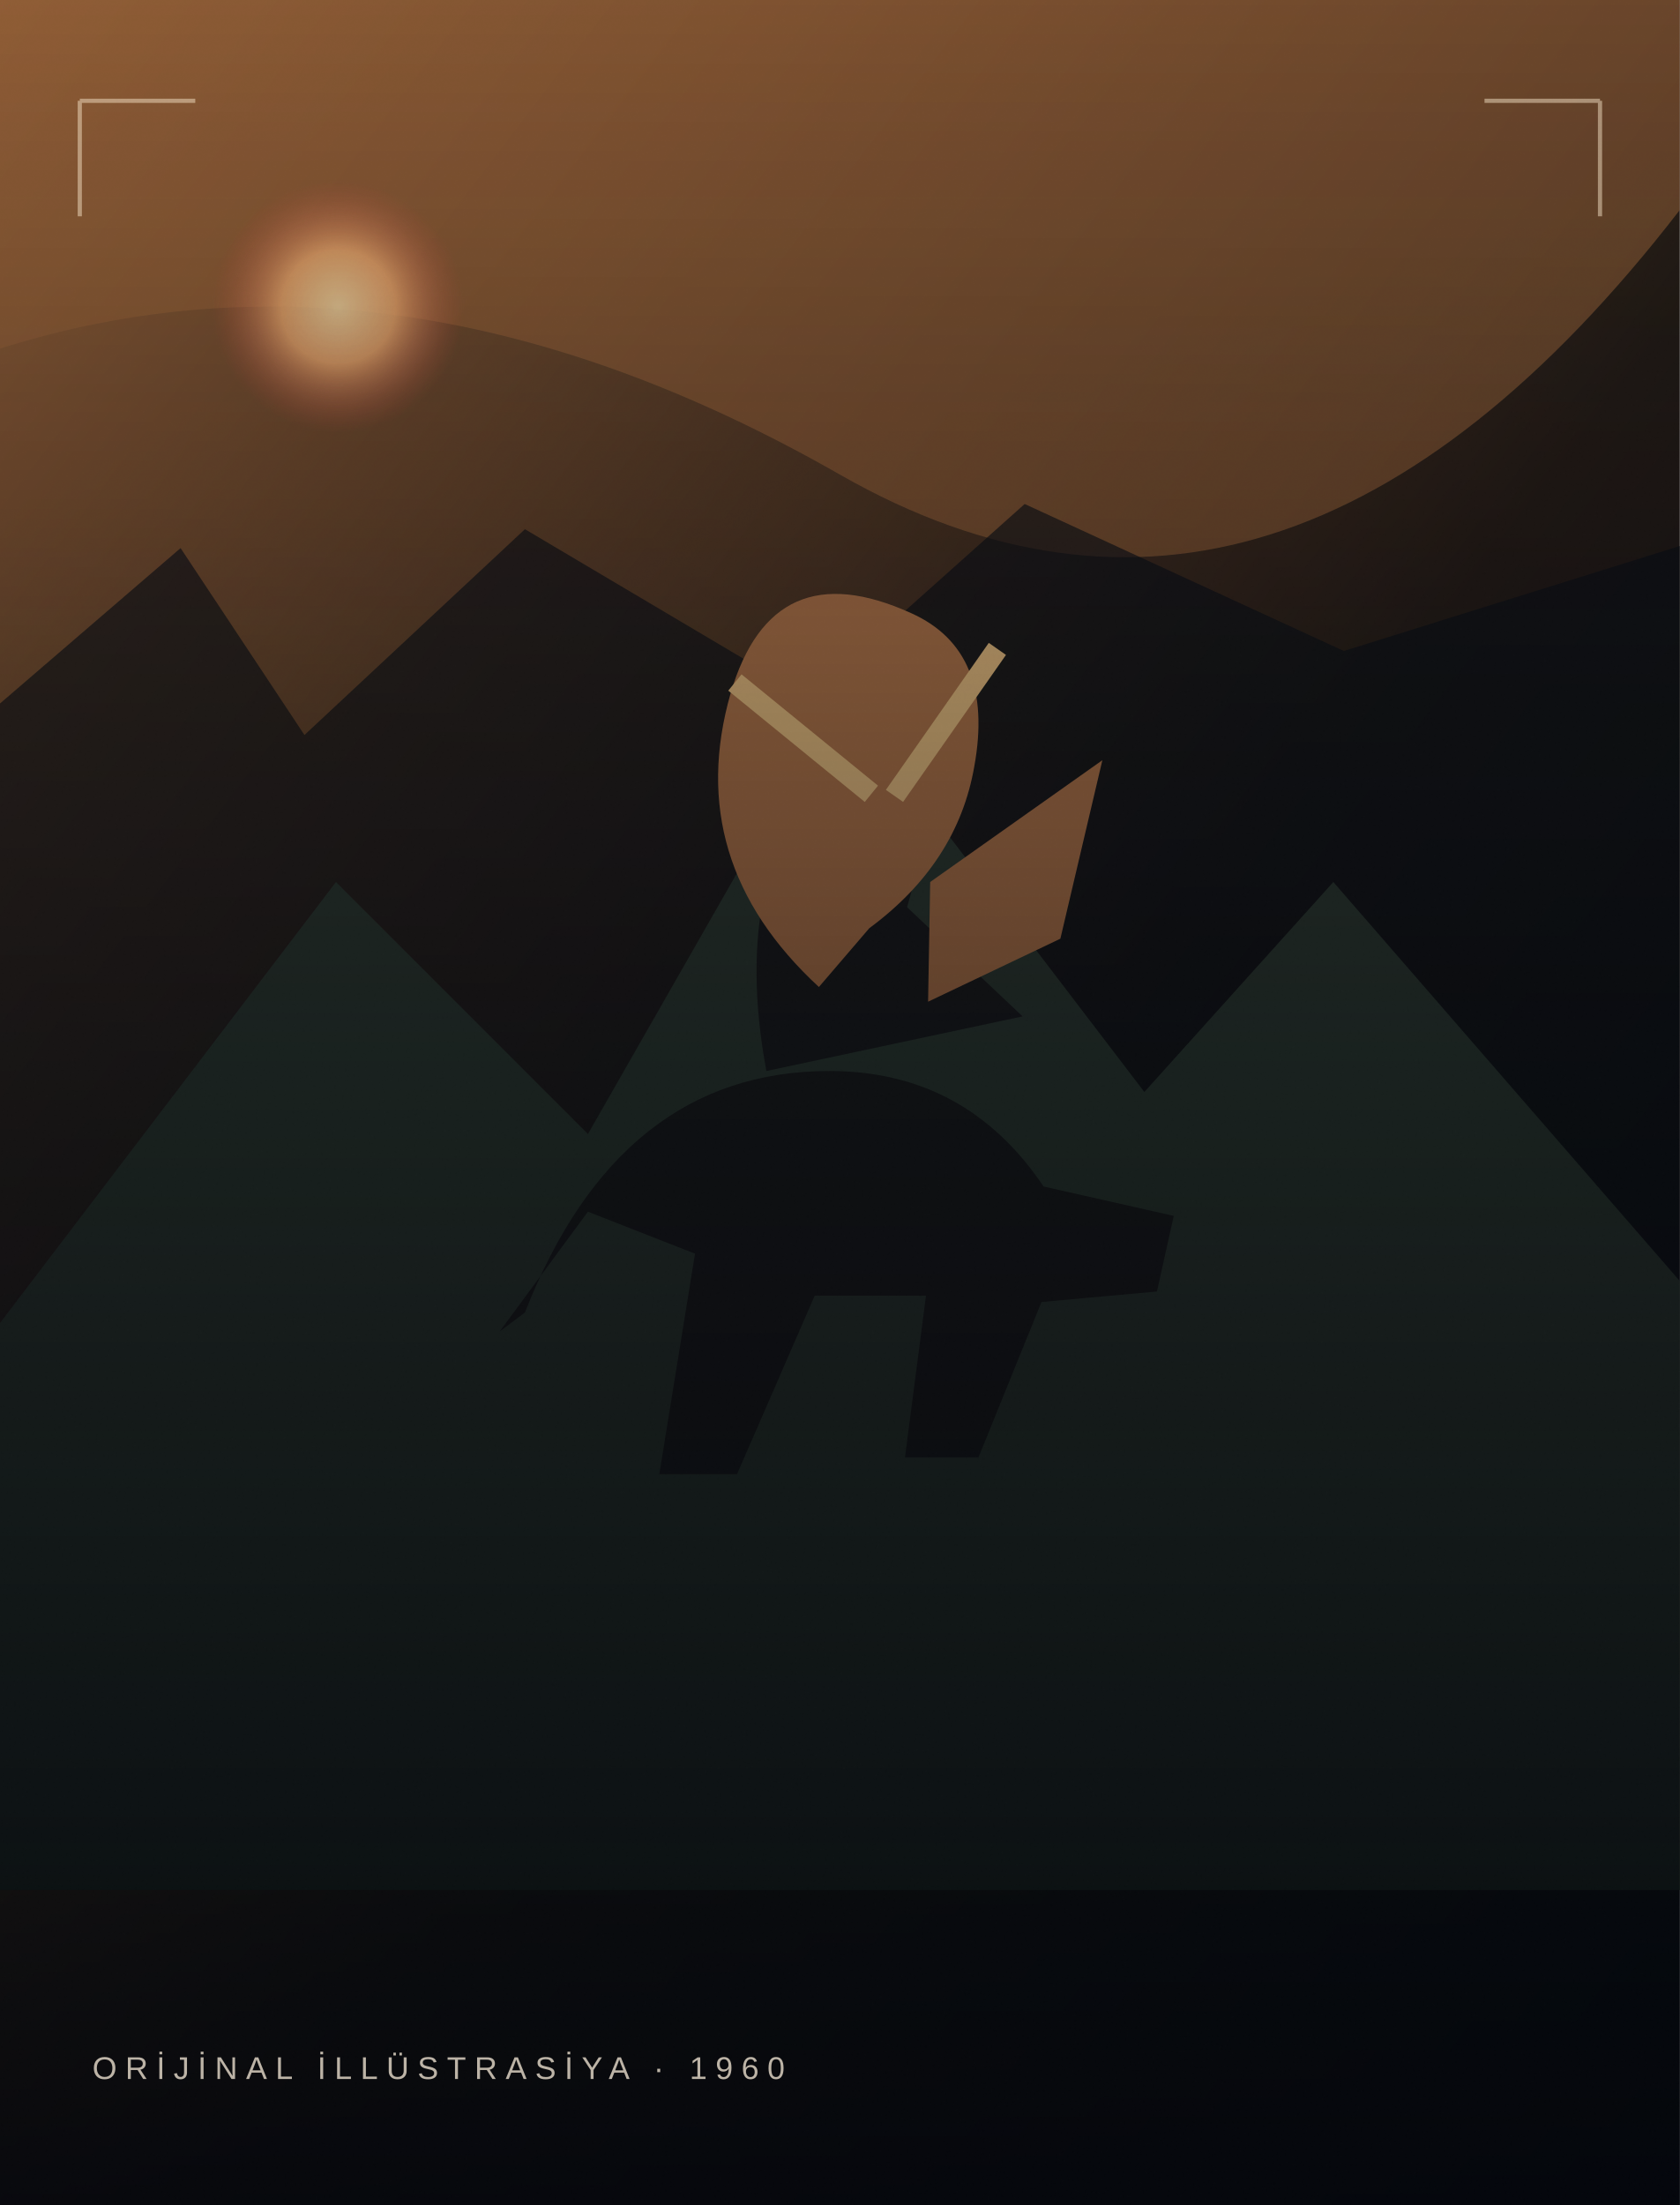
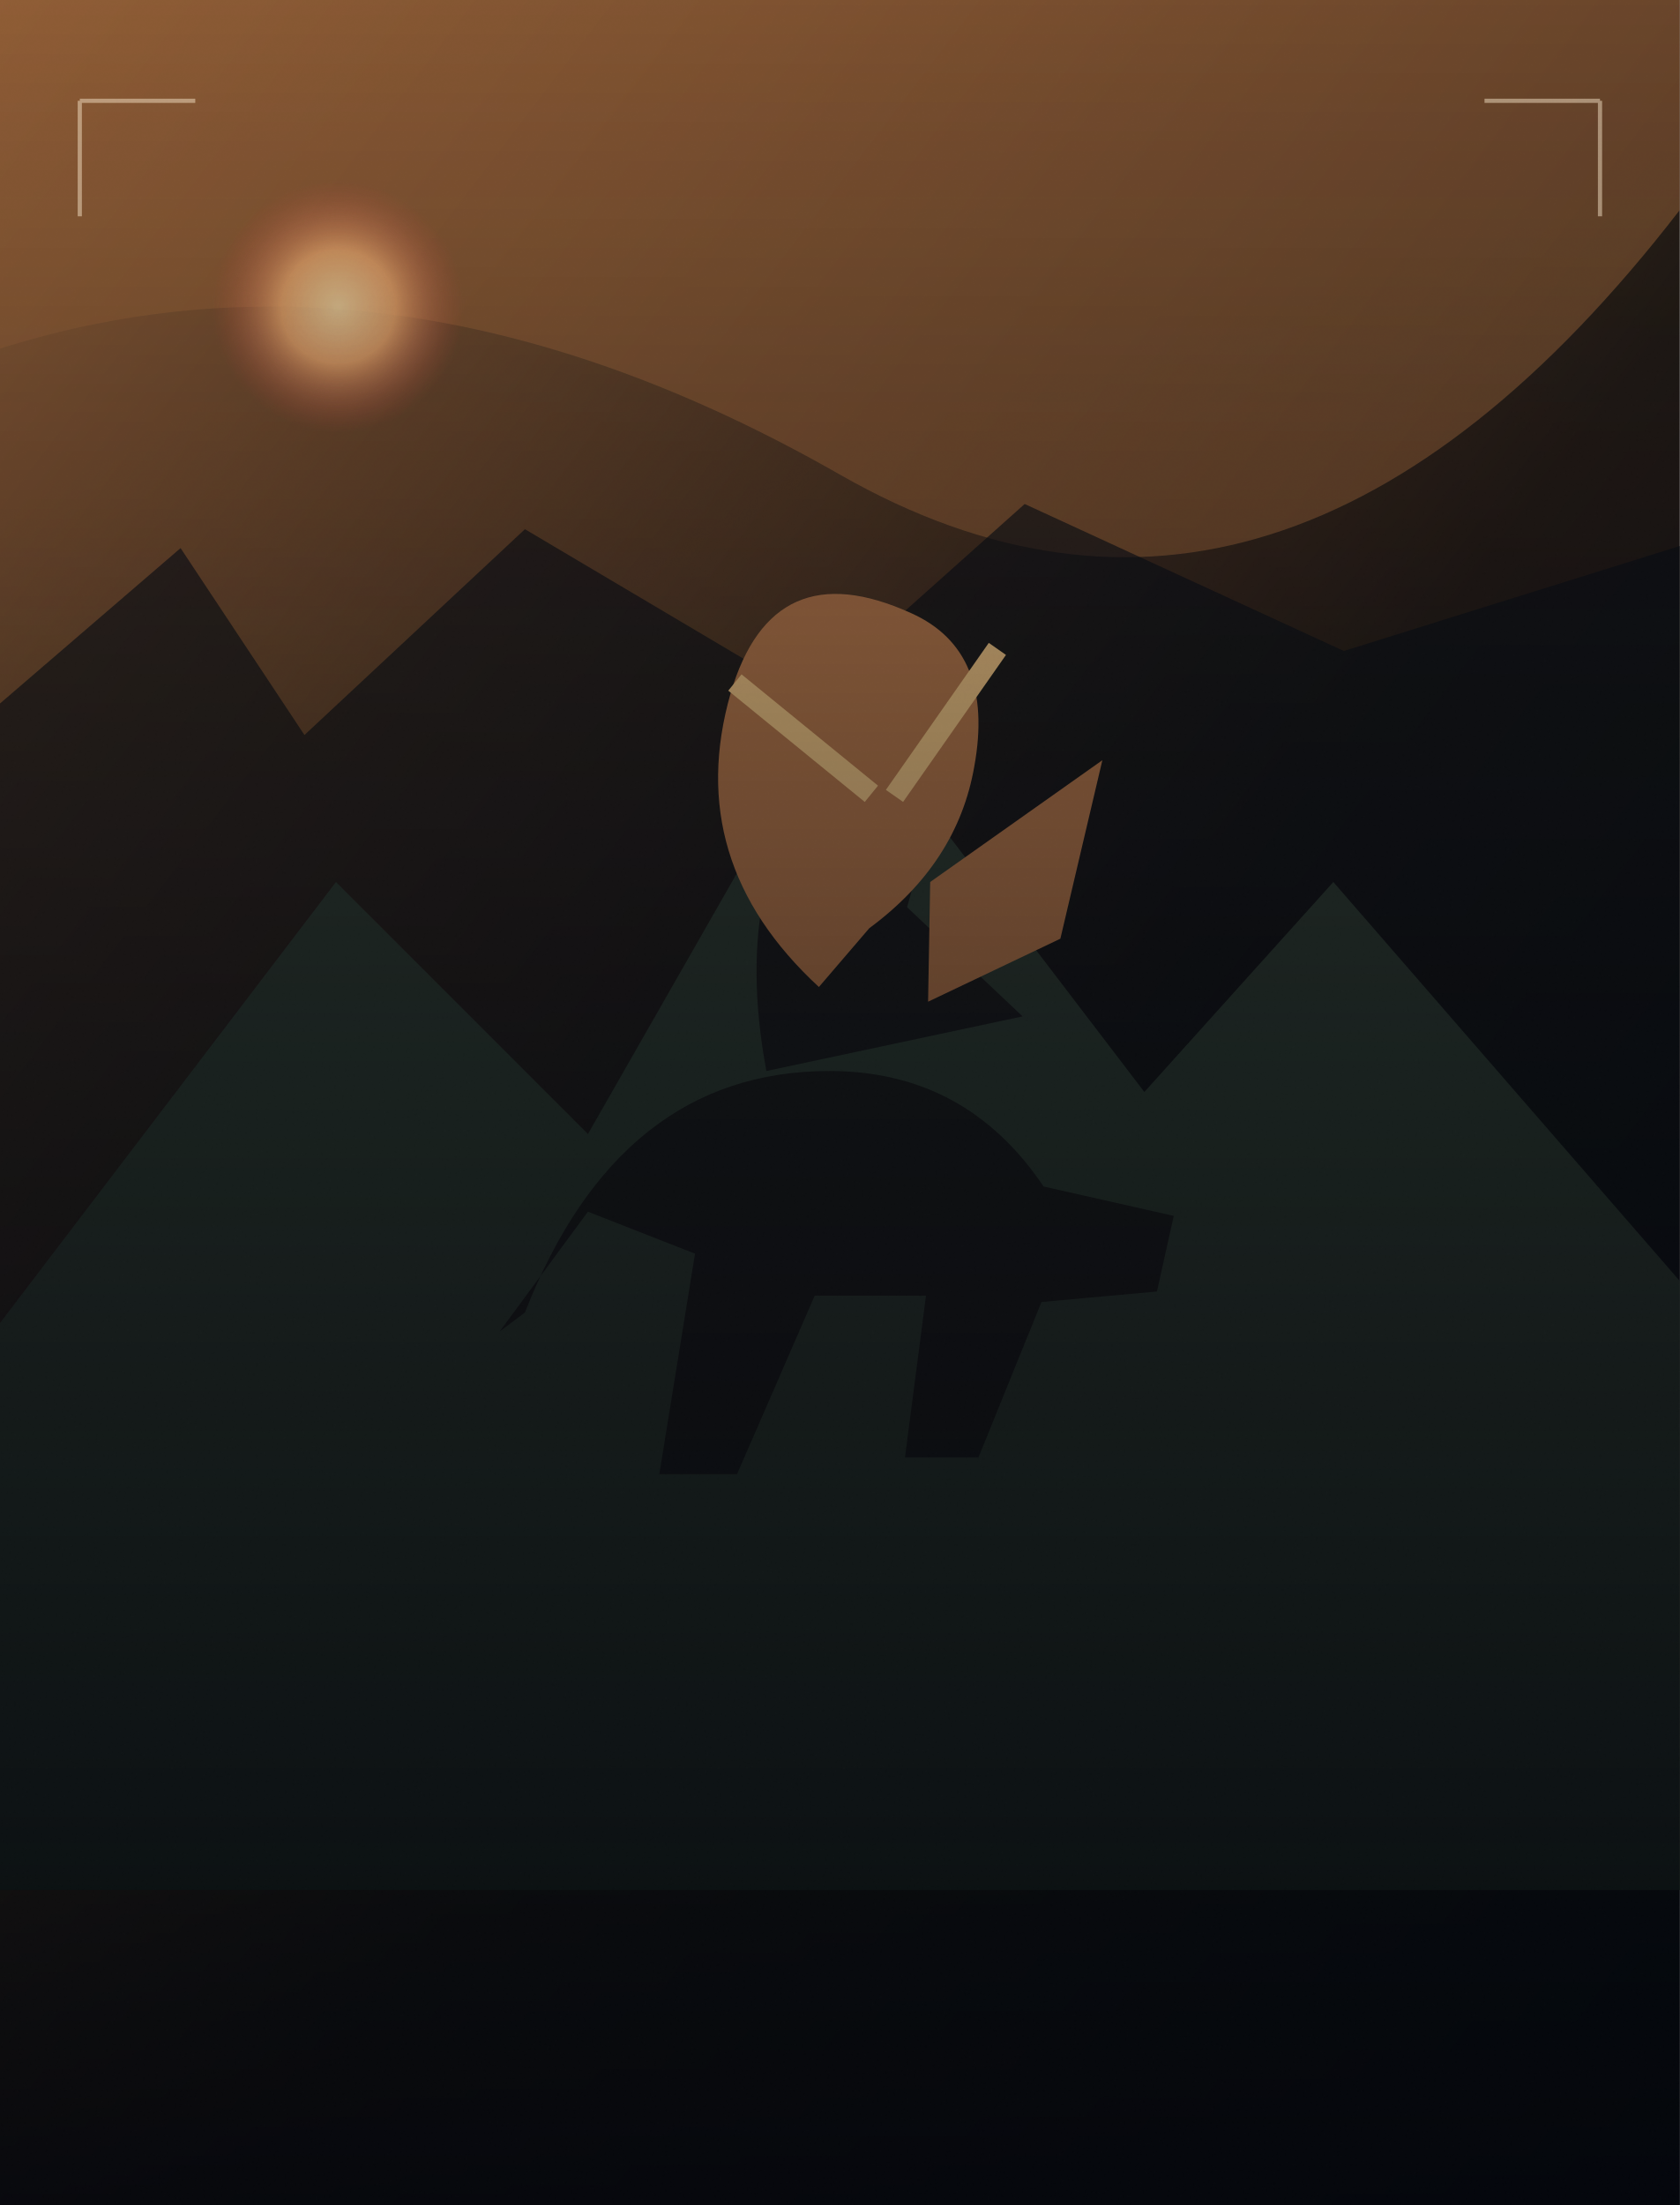
<svg xmlns="http://www.w3.org/2000/svg" width="800" height="1050" viewBox="0 0 800 1050" role="img" aria-labelledby="title desc">
  <defs>
    <linearGradient id="bg" x1="0" y1="0" x2="1" y2="1">
      <stop stop-color="#915e36" />
      <stop offset=".57" stop-color="#211914" />
      <stop offset="1" stop-color="#080b11" />
    </linearGradient>
    <radialGradient id="sun">
      <stop stop-color="#f4d7a2" />
      <stop offset=".45" stop-color="#e7a46b" />
      <stop offset="1" stop-color="#b44b3c" stop-opacity="0" />
    </radialGradient>
    <linearGradient id="shade" x2="0" y2="1">
      <stop stop-color="#03060b" stop-opacity="0" />
      <stop offset="1" stop-color="#03060b" stop-opacity=".9" />
    </linearGradient>
    <filter id="grain">
      <feTurbulence type="fractalNoise" baseFrequency=".8" numOctaves="2" stitchTiles="stitch" />
      <feColorMatrix values=".3 0 0 0 0 .3 0 0 0 0 .3 0 0 0 0 0 0 0 .12 0" />
    </filter>
  </defs>
  <rect width="800" height="1050" fill="url(#bg)" />
  <path d="M0 166Q190 106 400 226T800 100V0H0Z" fill="#915e36" opacity=".6" />
  <circle cx="161" cy="146" r="60" fill="url(#sun)" opacity=".82" />
  <path d="M0 335 86 261 145 350 250 252 385 332 488 240 640 310 800 260 800 900 0 900Z" fill="#090d13" opacity=".66" />
  <path d="M0 630 160 420l120 120 120-210 145 190 90-100 165 190v290H0Z" fill="#29342c" />
  <path d="M250 625q45-115 145-115 65 0 102 55l62 14-8 36-55 5-30 74h-35l10-77h-53l-37 85h-37l17-105-51-20-42 57Z" fill="#171718" />
  <path d="M365 510q-18-96 33-153l50 18-16 57 55 52" fill="#171718" />
  <path d="M390 470q-65-60-42-140 20-68 86-38 40 18 30 73-8 46-50 77Z" fill="#a46c43" />
  <path d="M443 420l82-58-20 85-63 30" fill="#a46c43" />
  <path d="M415 378l-65-53m76 54 49-70" stroke="#d8b076" stroke-width="10" />
  <rect width="800" height="1050" fill="url(#shade)" />
  <path d="M38 48h55m-55 0v55m724-55h-55m55 0v55" fill="none" stroke="#f5e3c7" stroke-opacity=".5" stroke-width="2" />
-   <text x="44" y="990" fill="#f6ead7" fill-opacity=".76" font-family="Arial,sans-serif" font-size="15" letter-spacing="4">ORİJİNAL İLLÜSTRASİYA · 1960</text>
  <rect width="800" height="1050" filter="url(#grain)" opacity=".15" />
</svg>
